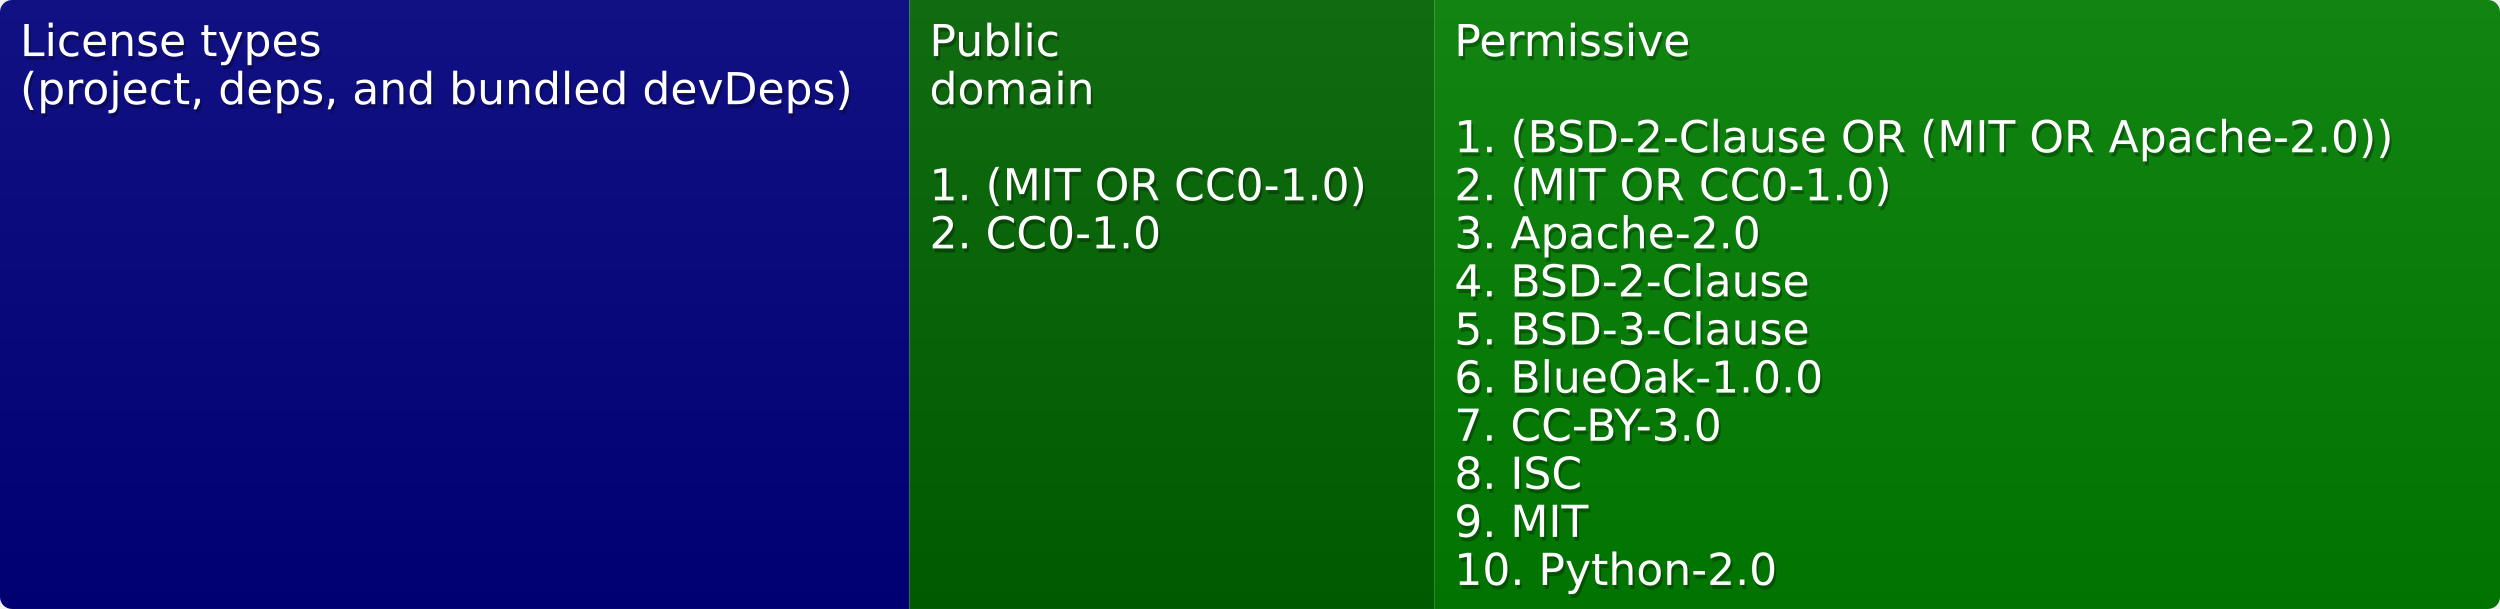
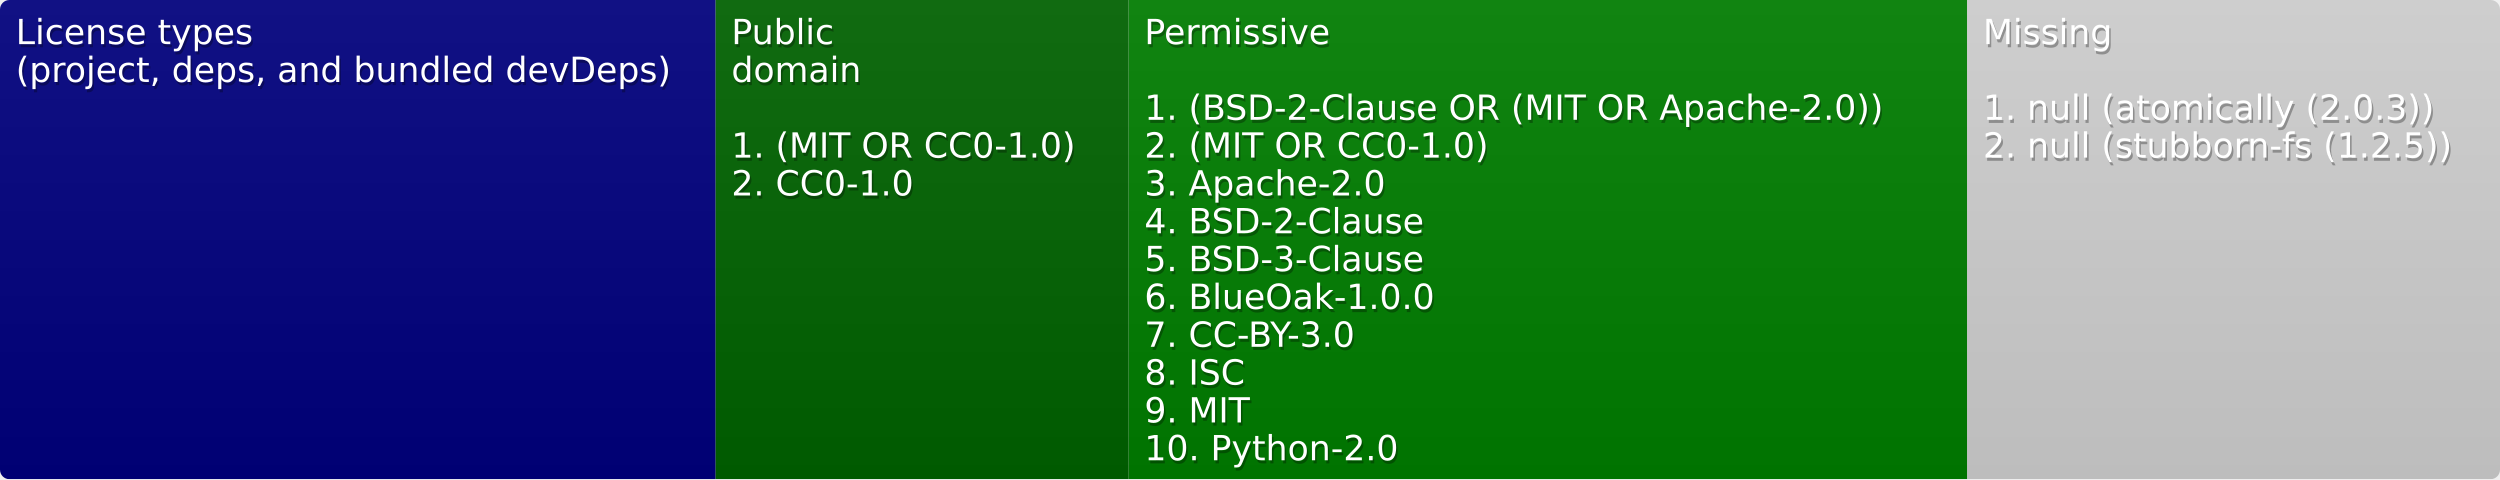
- <svg xmlns="http://www.w3.org/2000/svg" width="624" height="152">
+ <svg xmlns="http://www.w3.org/2000/svg" width="793" height="152">
  <defs>
    <style>text{font-size:11px;font-family:Verdana,DejaVu Sans,Geneva,sans-serif}text.shadow{fill:#010101;fill-opacity:.3}text.high{fill:#fff}</style>
    <linearGradient id="smooth" x2="0" y2="100%">
      <stop offset="0" stop-color="#aaa" stop-opacity=".1" />
      <stop offset="1" stop-opacity=".1" />
    </linearGradient>
    <mask id="round">
      <rect width="100%" height="100%" rx="3" fill="#fff" />
    </mask>
  </defs>
  <g id="bg" mask="url(#round)">
    <path fill="navy" d="M0 0h227v152H0z" />
    <path fill="#006400" d="M227 0h131v152H227z" />
    <path fill="green" d="M358 0h266v152H358z" />
-     <path fill="url(#smooth)" d="M0 0h624v152H0z" />
+     <path fill="#d3d3d3" d="M624 0h169v152H624z" />
+     <path fill="url(#smooth)" d="M0 0h793v152H0z" />
  </g>
  <g id="fg">
    <text class="shadow" x="5.5" y="15">License types</text>
    <text class="high" x="5" y="14">License types</text>
    <text class="shadow" x="5.5" y="27">(project, deps, and bundled devDeps)</text>
    <text class="high" x="5" y="26">(project, deps, and bundled devDeps)</text>
    <text class="shadow" x="232.5" y="15">Public</text>
    <text class="high" x="232" y="14">Public</text>
    <text class="shadow" x="232.5" y="27">domain</text>
    <text class="high" x="232" y="26">domain</text>
    <text class="shadow" x="232.5" y="51">1. (MIT OR CC0-1.0)</text>
    <text class="high" x="232" y="50">1. (MIT OR CC0-1.0)</text>
    <text class="shadow" x="232.5" y="63">2. CC0-1.0</text>
    <text class="high" x="232" y="62">2. CC0-1.0</text>
    <text class="shadow" x="363.5" y="15">Permissive</text>
    <text class="high" x="363" y="14">Permissive</text>
    <text class="shadow" x="363.5" y="39">1. (BSD-2-Clause OR (MIT OR Apache-2.0))</text>
    <text class="high" x="363" y="38">1. (BSD-2-Clause OR (MIT OR Apache-2.0))</text>
    <text class="shadow" x="363.5" y="51">2. (MIT OR CC0-1.0)</text>
    <text class="high" x="363" y="50">2. (MIT OR CC0-1.0)</text>
    <text class="shadow" x="363.5" y="63">3. Apache-2.0</text>
    <text class="high" x="363" y="62">3. Apache-2.0</text>
    <text class="shadow" x="363.5" y="75">4. BSD-2-Clause</text>
    <text class="high" x="363" y="74">4. BSD-2-Clause</text>
    <text class="shadow" x="363.5" y="87">5. BSD-3-Clause</text>
    <text class="high" x="363" y="86">5. BSD-3-Clause</text>
    <text class="shadow" x="363.5" y="99">6. BlueOak-1.0.0</text>
    <text class="high" x="363" y="98">6. BlueOak-1.0.0</text>
    <text class="shadow" x="363.5" y="111">7. CC-BY-3.0</text>
    <text class="high" x="363" y="110">7. CC-BY-3.0</text>
    <text class="shadow" x="363.5" y="123">8. ISC</text>
    <text class="high" x="363" y="122">8. ISC</text>
    <text class="shadow" x="363.5" y="135">9. MIT</text>
    <text class="high" x="363" y="134">9. MIT</text>
    <text class="shadow" x="363.5" y="147">10. Python-2.0</text>
    <text class="high" x="363" y="146">10. Python-2.0</text>
+     <text class="shadow" x="629.5" y="15">Missing</text>
+     <text class="high" x="629" y="14">Missing</text>
+     <text class="shadow" x="629.5" y="39">1. null (atomically (2.0.3))</text>
+     <text class="high" x="629" y="38">1. null (atomically (2.0.3))</text>
+     <text class="shadow" x="629.5" y="51">2. null (stubborn-fs (1.2.5))</text>
+     <text class="high" x="629" y="50">2. null (stubborn-fs (1.2.5))</text>
  </g>
</svg>
